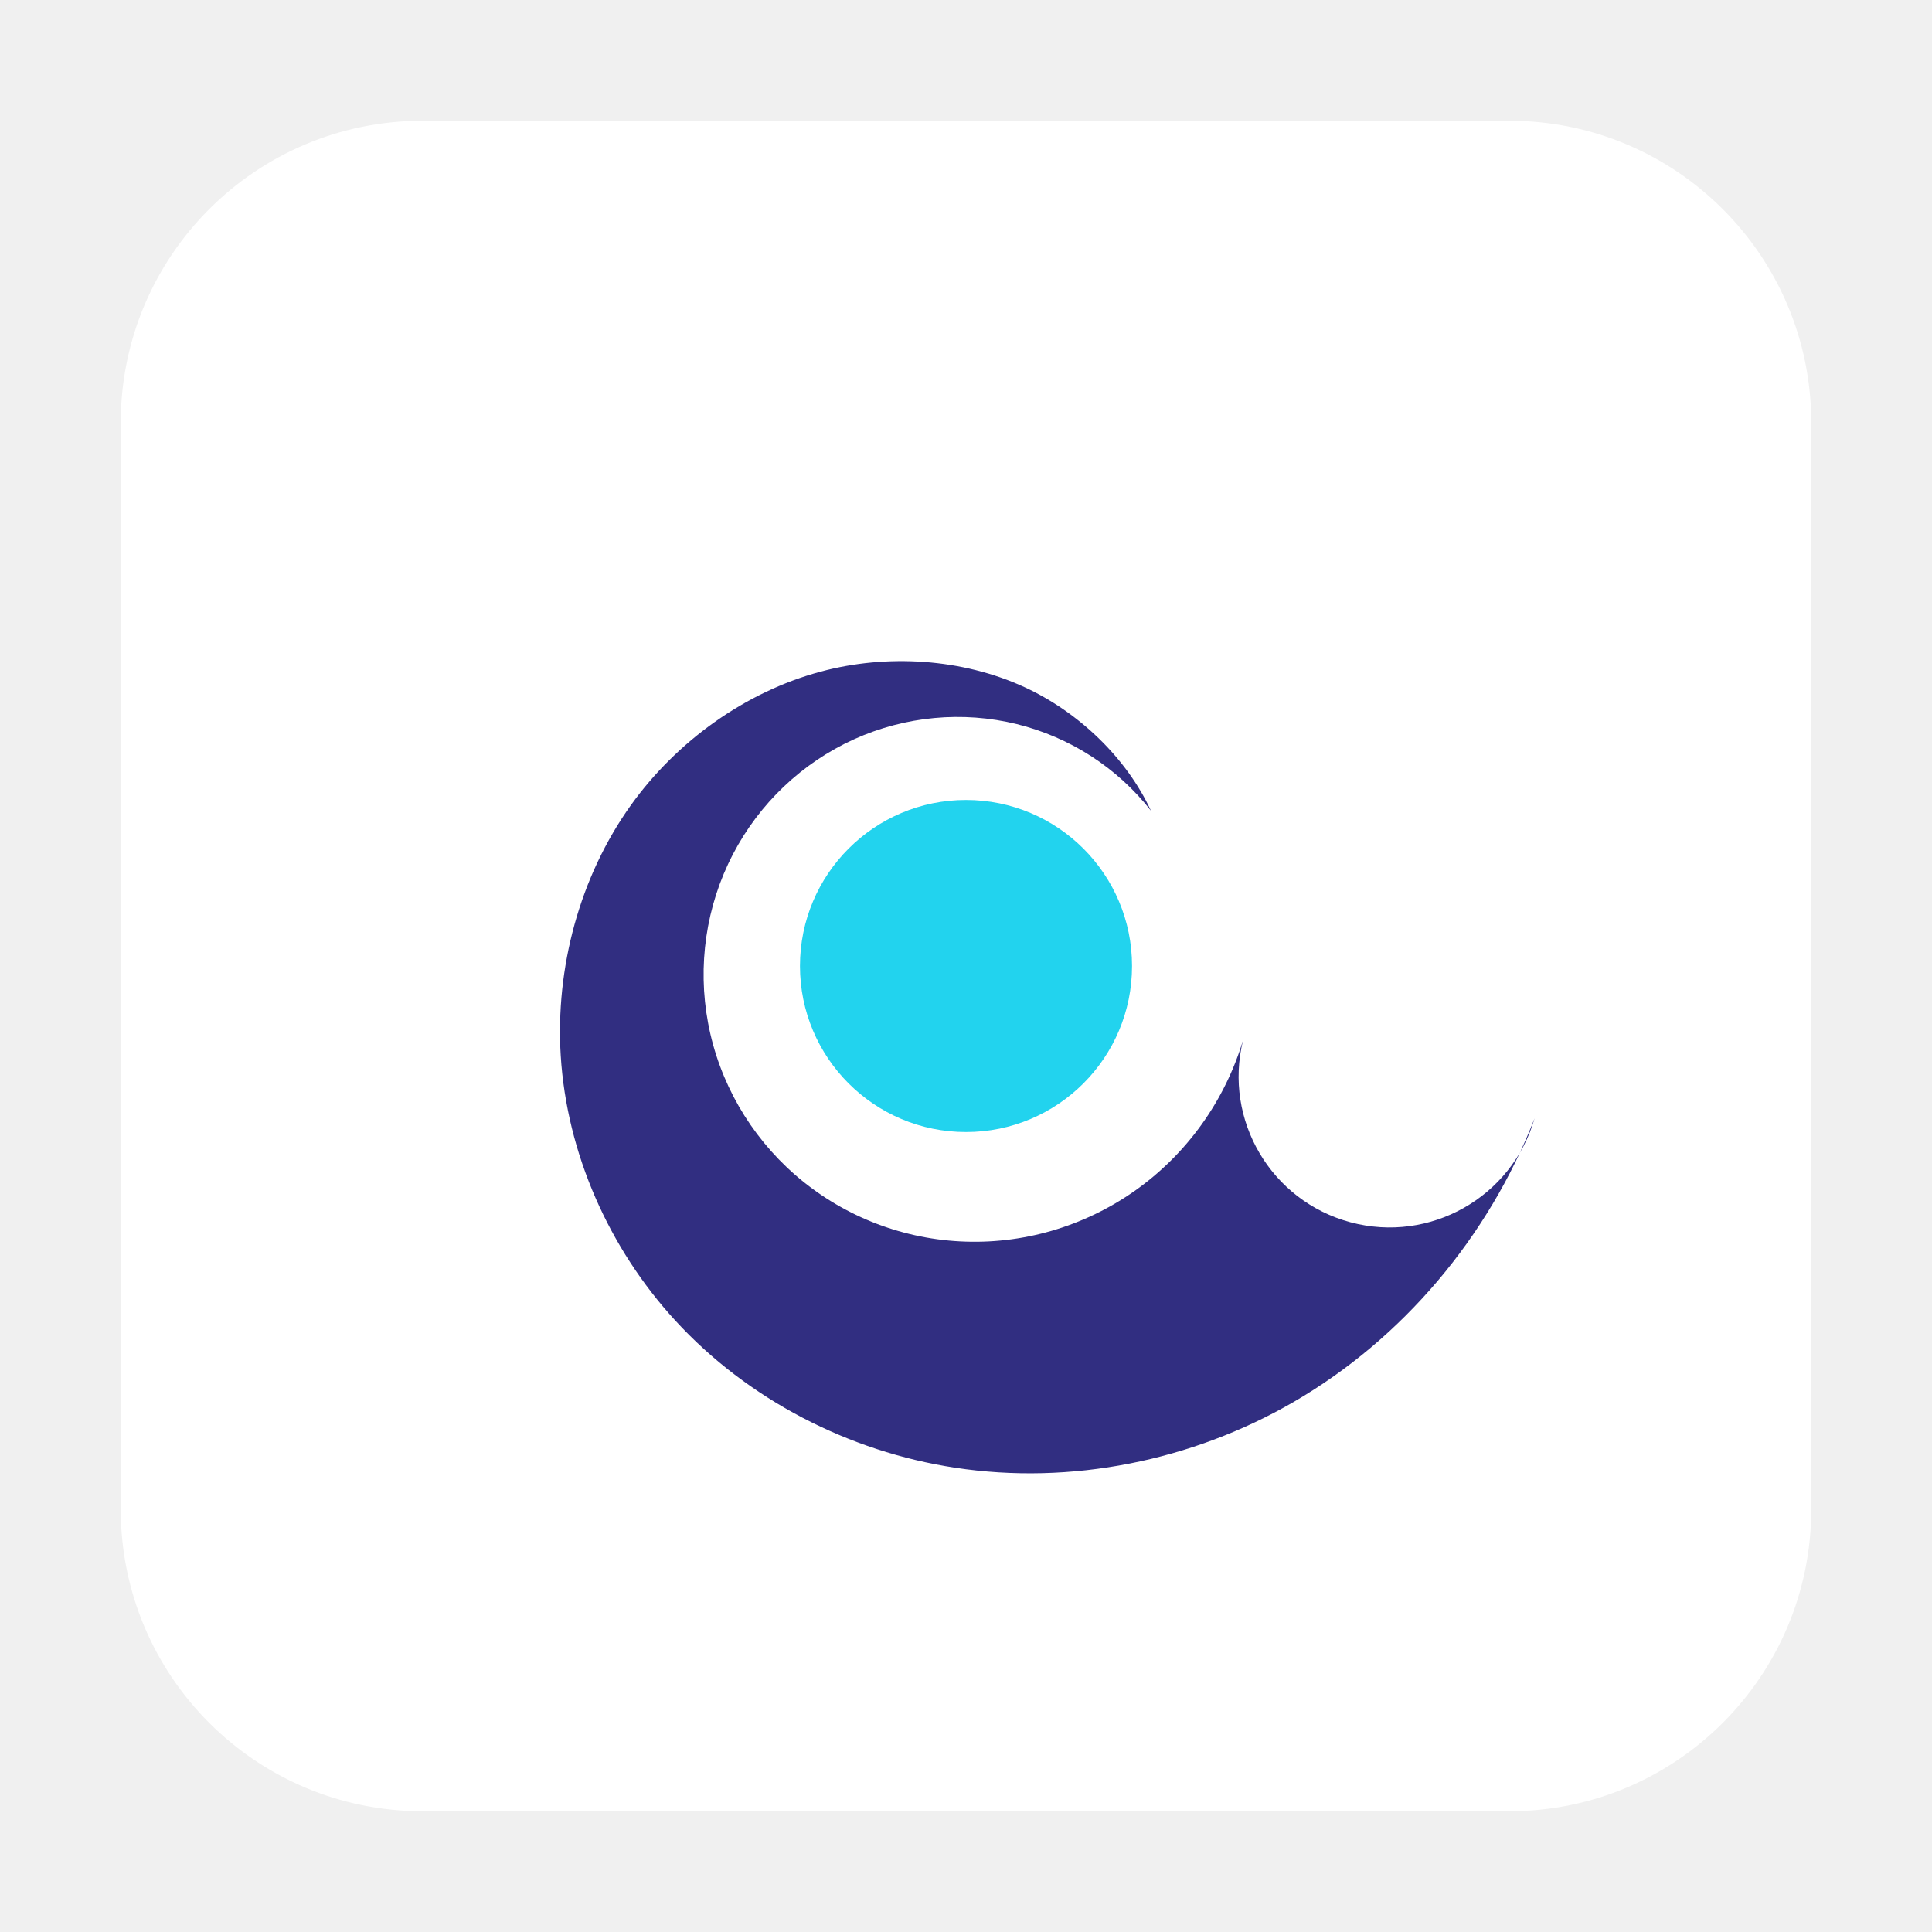
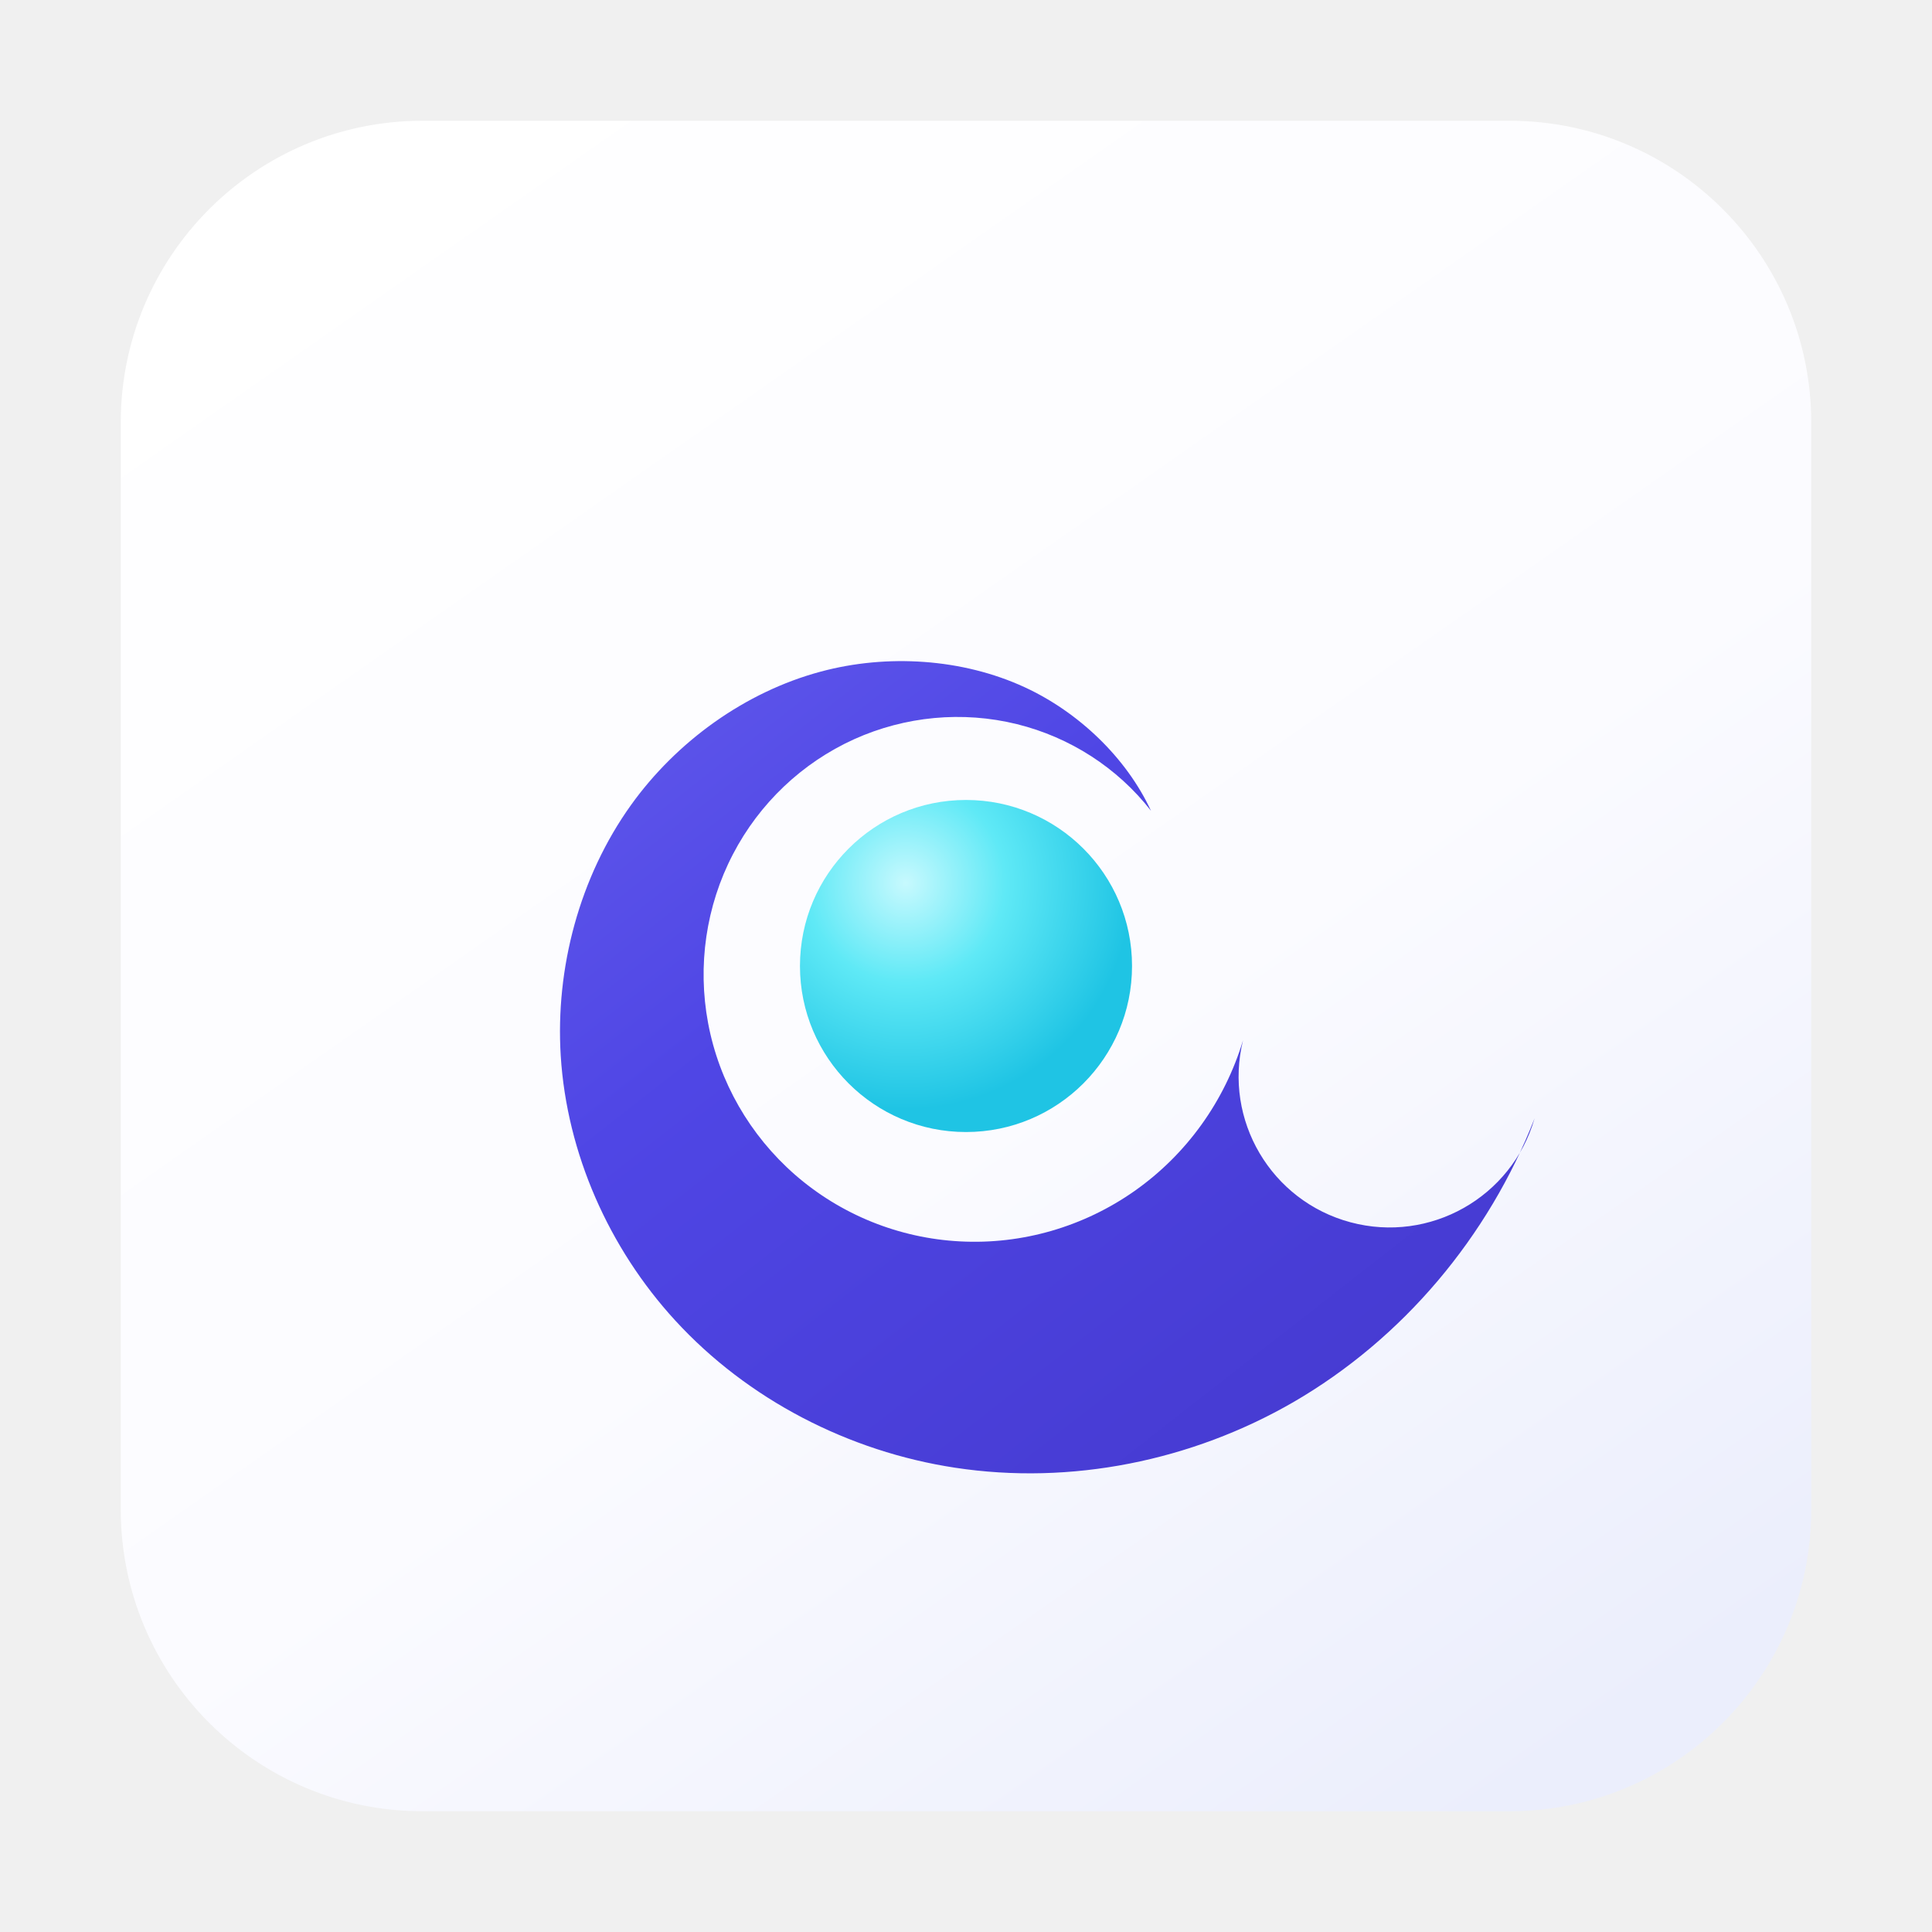
<svg xmlns="http://www.w3.org/2000/svg" viewBox="0 0 256 256" role="img" aria-label="智能问数">
-   <path fill="#FFFFFF" d="M56 16H200A40 40 0 0 1 240 56V200A40 40 0 0 1 200 240H56A40 40 0 0 1 16 200V56A40 40 0 0 1 56 16Z" />
-   <path fill="#312E81" d="M203.34 148.19            C197.23 163.86 185.91 177.37 171.36 185.8            C157.91 193.57 141.9 196.82 126.55 194.48            C112.47 192.34 99.09 185.46 89.46 174.96            C80.7 165.41 75.11 152.84 74.3 139.9            C73.58 128.26 76.8 116.19 83.59 106.7            C89.63 98.26 98.73 91.68 108.76 88.99            C117.54 86.63 127.51 87.25 135.77 91.06            C142.86 94.33 149.23 100.35 152.51 107.43            C148.05 101.72 141.78 97.69 134.74 95.95            C127.54 94.18 119.94 94.9 113.18 97.95            C106.27 101.08 100.62 106.46 97.12 113.19            C93.54 120.06 92.4 127.96 93.83 135.58            C95.29 143.36 99.36 150.42 105.32 155.64            C111.41 160.96 119.13 164.07 127.2 164.49            C135.45 164.93 143.6 162.55 150.35 157.8            C157.24 152.95 162.28 145.9 164.71 137.84            A20 20 0 0 0 203.34 148.19Z" />
-   <path fill="#22D3EE" d="M150 128A22 22 0 1 1 106 128A22 22 0 1 1 150 128Z" />
+   <defs>
+     <linearGradient id="ink" gradientUnits="userSpaceOnUse" x1="42" y1="18" x2="214" y2="238">
+       <stop offset="0%" stop-color="#7A73F5" />
+       <stop offset="46%" stop-color="#4F46E5" />
+       <stop offset="100%" stop-color="#4033C4" />
+     </linearGradient>
+     <linearGradient id="tile" gradientUnits="userSpaceOnUse" x1="44" y1="20" x2="198" y2="240">
+       <stop offset="0%" stop-color="#FFFFFF" />
+       <stop offset="58%" stop-color="#FBFBFF" />
+       <stop offset="100%" stop-color="#EBEEFC" />
+     </linearGradient>
+     <radialGradient id="core" gradientUnits="userSpaceOnUse" cx="120" cy="117" r="30">
+       <stop offset="0%" stop-color="#C7F9FE" />
+       <stop offset="44%" stop-color="#5FE9F6" />
+       <stop offset="100%" stop-color="#1FC4E4" />
+     </radialGradient>
+   </defs>
+   <path fill="url(#tile)" d="M56 16H200A40 40 0 0 1 240 56V200A40 40 0 0 1 200 240H56A40 40 0 0 1 16 200V56A40 40 0 0 1 56 16Z" />
+   <path fill="url(#ink)" d="M203.34 148.19            C197.23 163.86 185.91 177.37 171.36 185.8            C157.91 193.57 141.9 196.82 126.55 194.48            C112.47 192.34 99.09 185.46 89.46 174.96            C80.7 165.41 75.11 152.84 74.3 139.9            C73.58 128.26 76.8 116.19 83.59 106.7            C89.63 98.26 98.73 91.68 108.76 88.99            C117.54 86.63 127.51 87.25 135.77 91.06            C142.86 94.33 149.23 100.35 152.51 107.43            C148.05 101.72 141.78 97.69 134.74 95.95            C127.54 94.18 119.94 94.9 113.18 97.95            C106.27 101.08 100.62 106.46 97.12 113.19            C93.54 120.06 92.4 127.96 93.83 135.58            C95.29 143.36 99.36 150.42 105.32 155.64            C111.41 160.96 119.13 164.07 127.2 164.49            C135.45 164.93 143.6 162.55 150.35 157.8            C157.24 152.95 162.28 145.9 164.71 137.84            A20 20 0 0 0 203.34 148.19Z" />
+   <path fill="url(#core)" d="M150 128A22 22 0 1 1 106 128A22 22 0 1 1 150 128Z" />
</svg>
